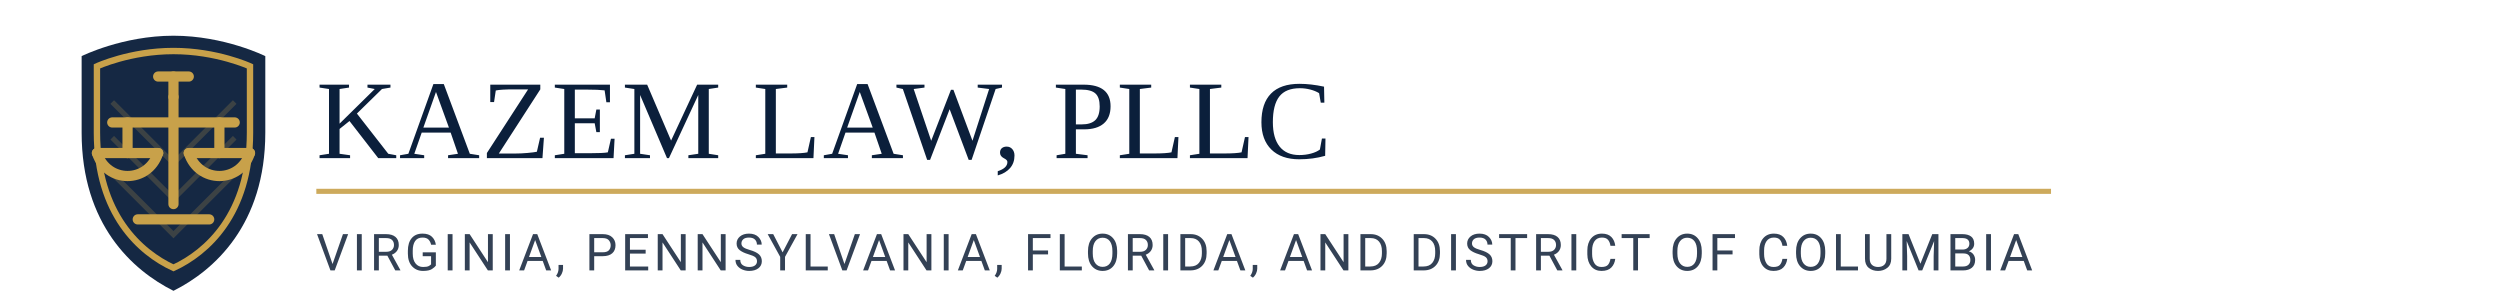
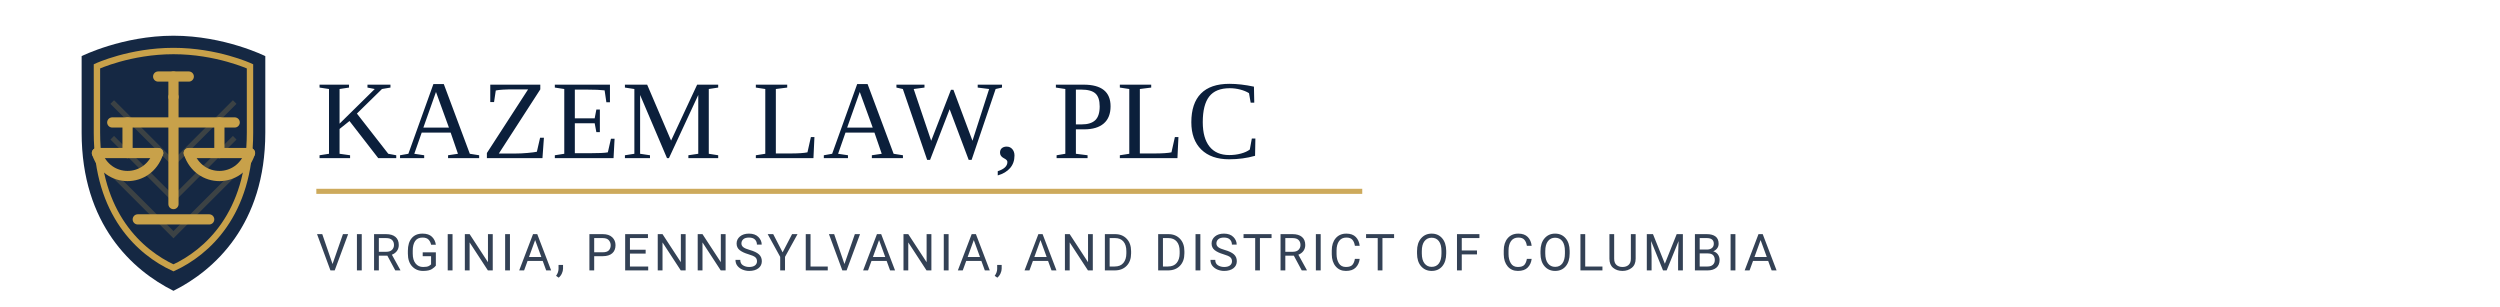
- <svg xmlns="http://www.w3.org/2000/svg" width="980" height="120" viewBox="0 0 980 120" role="img" aria-label="Kazem Law, PLLC">
+ <svg xmlns="http://www.w3.org/2000/svg" width="980" height="120" viewBox="0 0 980 120" role="img" aria-label="Kazem Law, PLC">
  <defs>
    <style>
      .serif { font-family: Georgia, "Times New Roman", Times, serif; }
      .sans { font-family: system-ui, -apple-system, "Segoe UI", Roboto, Helvetica, Arial; }
    </style>
  </defs>
  <g transform="translate(18 10)">
    <path d="M50 4              C70 4 86 12 86 12              V42              C86 78 66 96 50 104              C34 96 14 78 14 42              V12              C14 12 30 4 50 4Z" fill="#0b1f3b" opacity="0.96" />
    <path d="M50 10              C67 10 80 16 80 16              V42              C80 74 63 89 50 95              C37 89 20 74 20 42              V16              C20 16 33 10 50 10Z" fill="none" stroke="#c8a14a" stroke-width="2.5" />
    <g opacity="0.22" stroke="#c8a14a" stroke-width="2">
      <path d="M26 30 L50 54 L74 30" fill="none" />
      <path d="M26 44 L50 68 L74 44" fill="none" />
      <path d="M26 58 L50 82 L74 58" fill="none" />
    </g>
    <g transform="translate(50 28)" stroke="#c8a14a" stroke-width="4" stroke-linecap="round" stroke-linejoin="round" fill="none">
      <path d="M0 0 V42" />
      <path d="M0 -8 V0" />
      <path d="M-6 -8 H6" />
      <path d="M-24 10 H24" />
      <path d="M-18 10 V22" />
      <path d="M18 10 V22" />
      <path d="M-30 22 H-6" />
      <path d="M6 22 H30" />
      <path d="M-30 22 C-26 34 -10 34 -6 22" />
      <path d="M6 22 C10 34 26 34 30 22" />
      <path d="M-14 48 H14" />
    </g>
  </g>
  <g transform="translate(124 62)">
    <text x="0" y="0" class="serif" font-size="44" fill="#0b1f3b" letter-spacing="0.6">
-       KAZEM LAW, PLLC
+       KAZEM LAW, PLC
    </text>
-     <rect x="0" y="12" width="680" height="2" fill="#c8a14a" opacity="0.9" />
+     <rect x="0" y="12" width="410" height="2" fill="#c8a14a" opacity="0.9" />
    <text x="0" y="44" class="sans" font-size="20" fill="#334155" letter-spacing="1.4">
-       VIRGINIA, PENNSYLVANIA, FLORIDA, AND DISTRICT OF COLUMBIA
+       VIRGINIA, PENNSYLVANIA, AND DISTRICT OF COLUMBIA
    </text>
  </g>
</svg>
